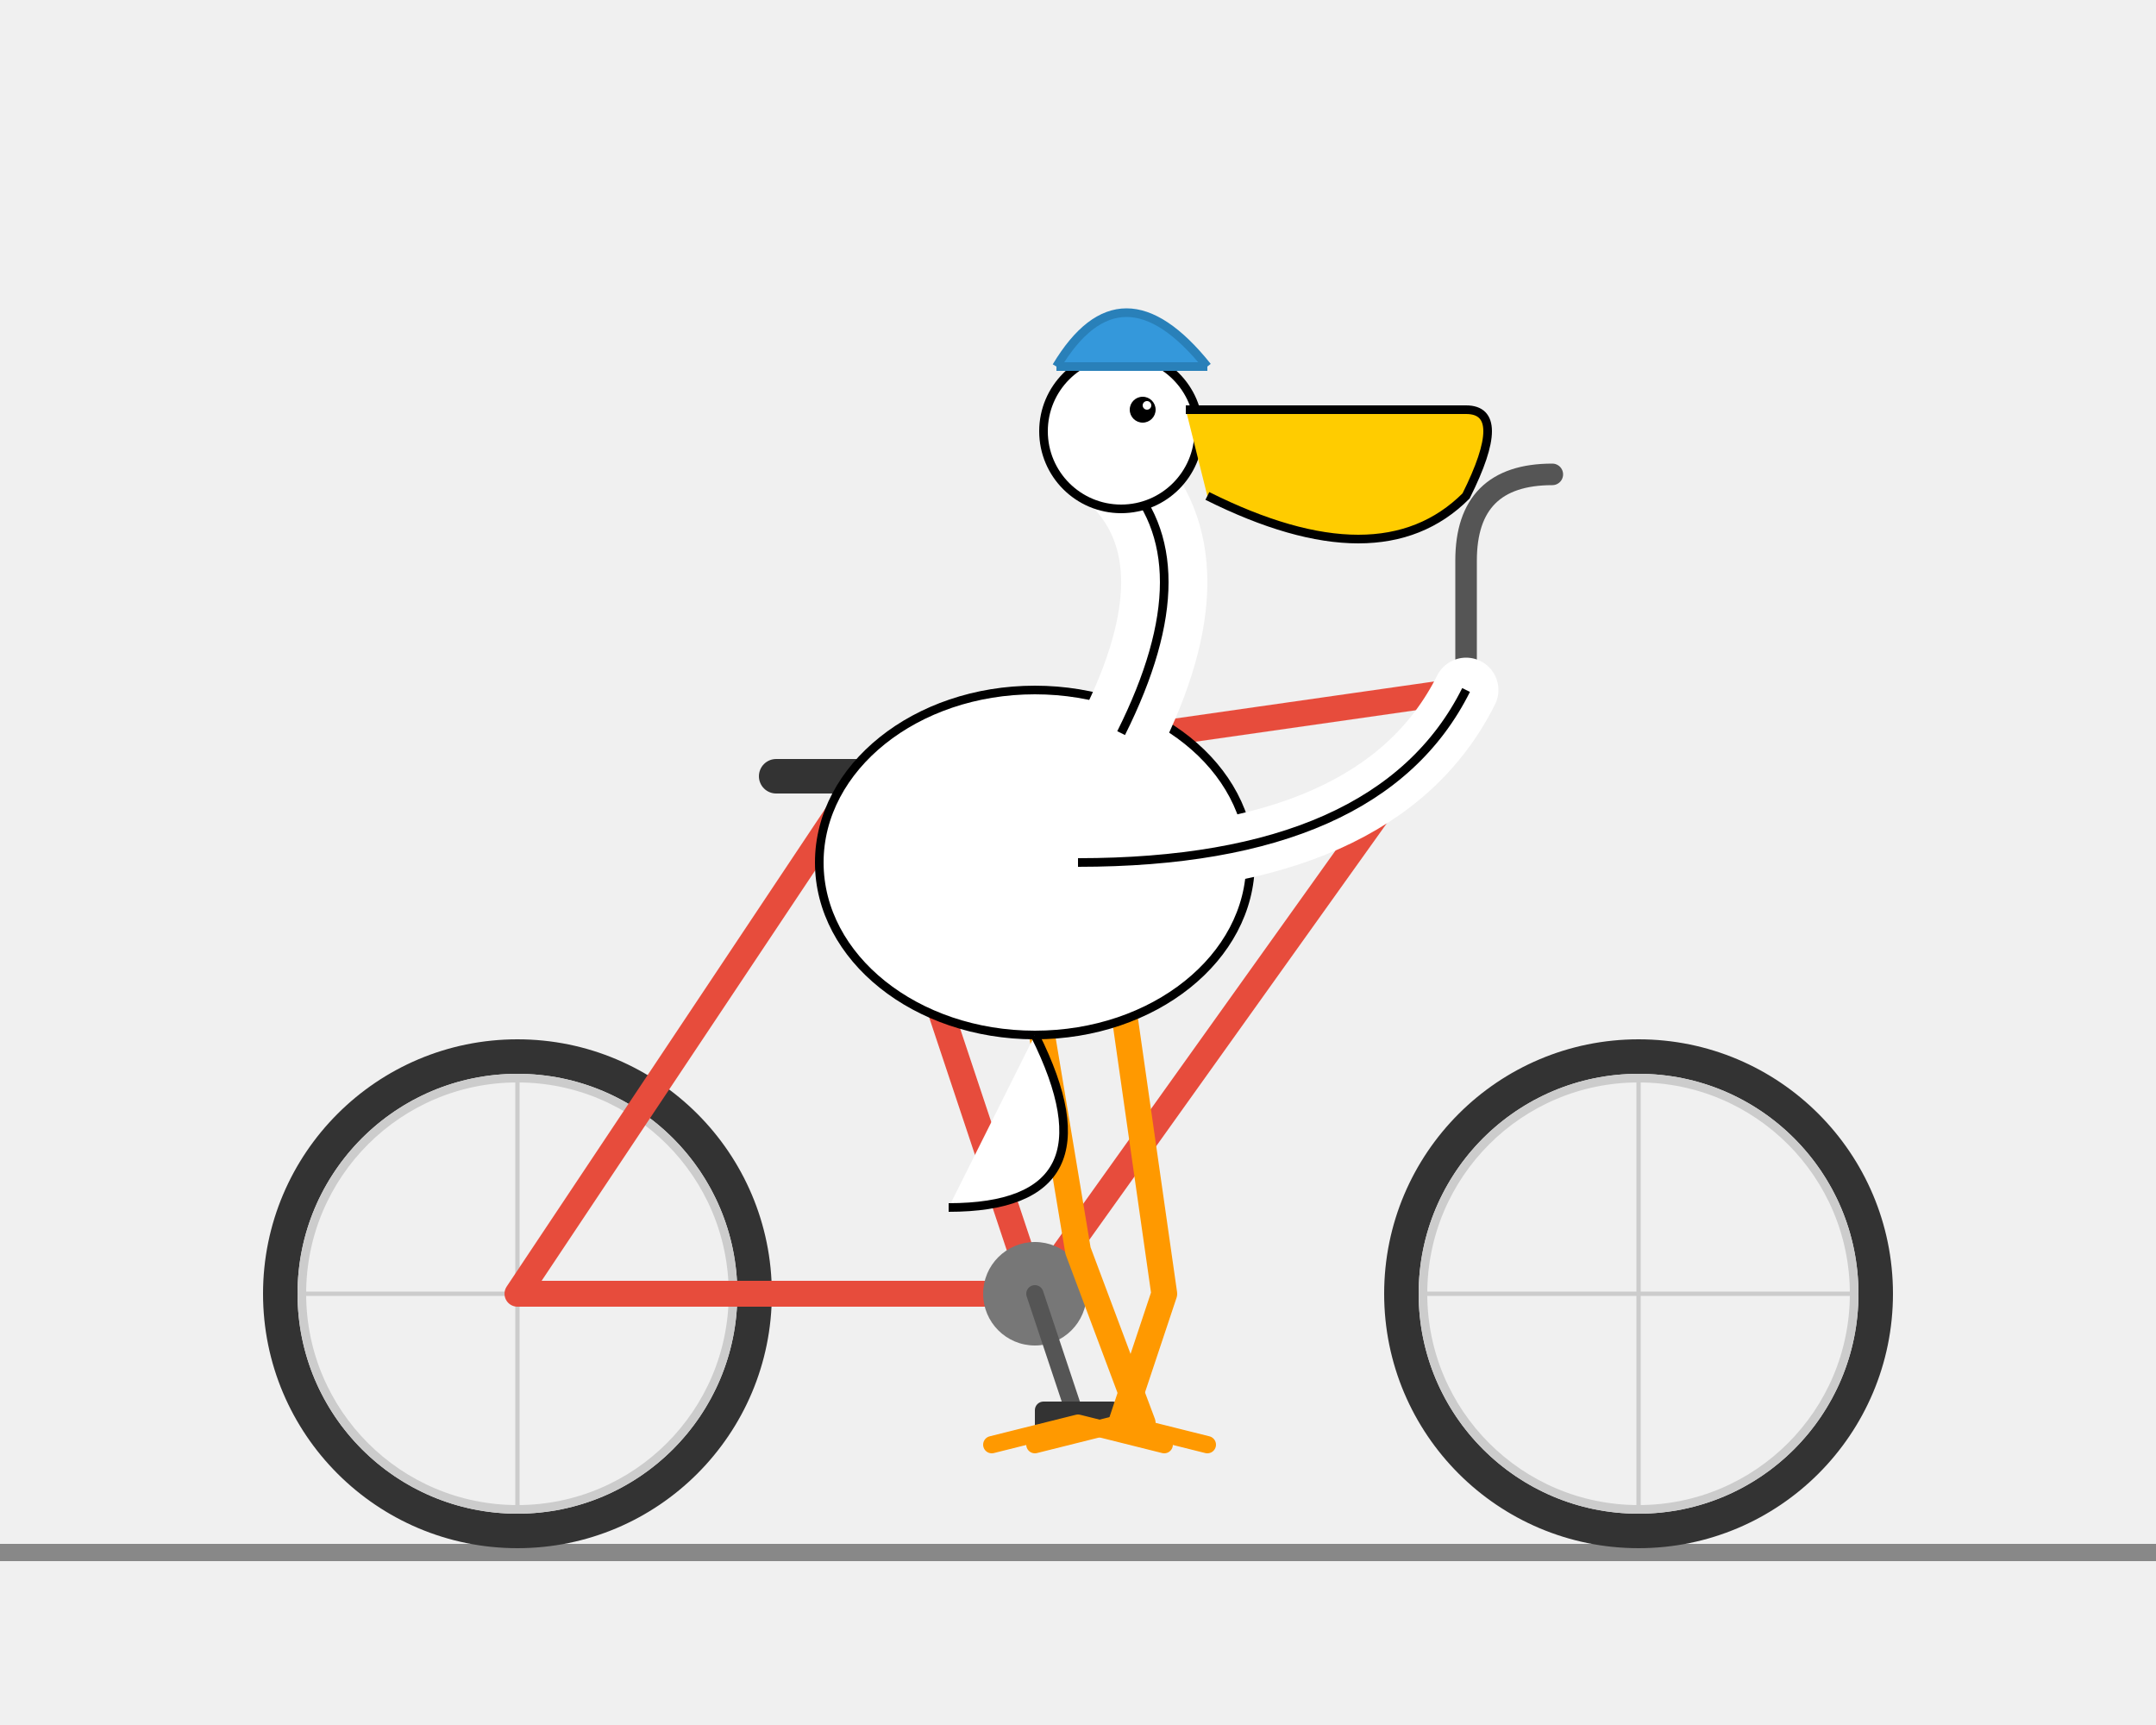
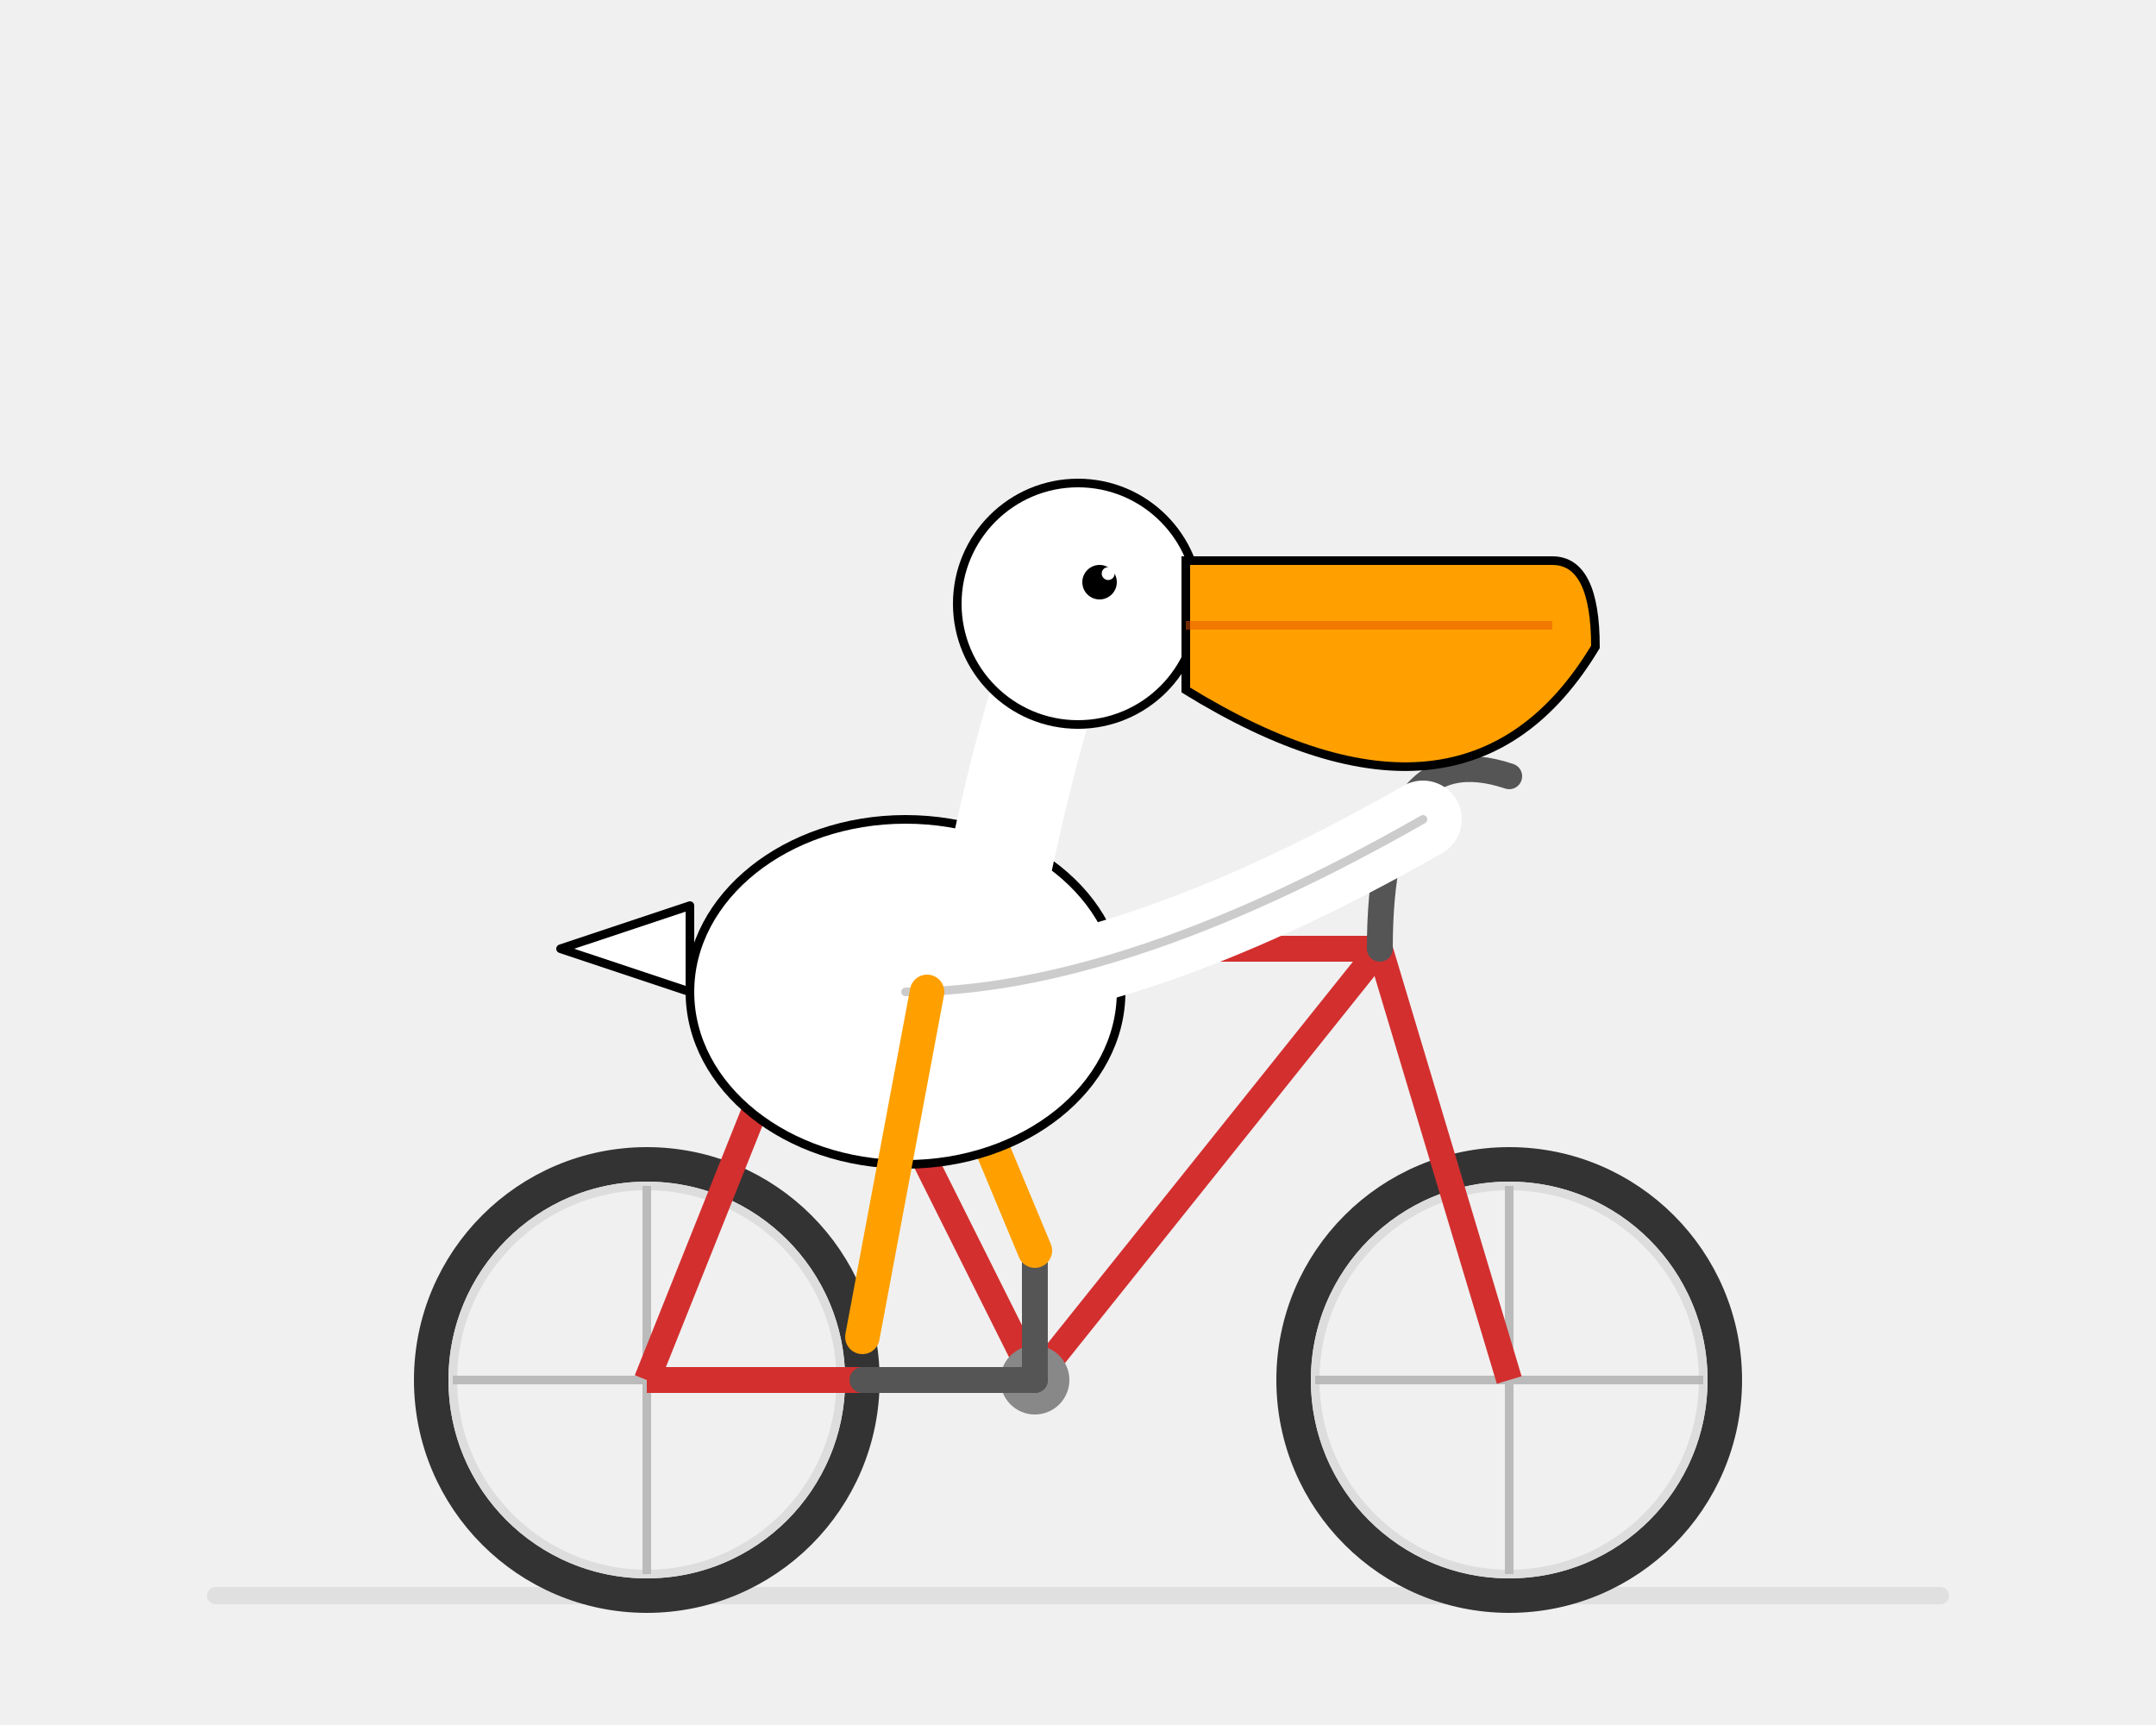
- <svg xmlns="http://www.w3.org/2000/svg" width="500" height="400" viewBox="0 0 500 400">
-   <line x1="0" y1="360" x2="500" y2="360" stroke="#888" stroke-width="4" />
-   <g id="bicycle">
-     <g stroke="none">
-       <circle cx="120" cy="300" r="55" fill="none" stroke="#333" stroke-width="8" />
-       <circle cx="120" cy="300" r="50" fill="none" stroke="#ccc" stroke-width="2" />
-       <path d="M120 250 L120 350 M70 300 L170 300" stroke="#ccc" stroke-width="1" />
-       <circle cx="380" cy="300" r="55" fill="none" stroke="#333" stroke-width="8" />
-       <circle cx="380" cy="300" r="50" fill="none" stroke="#ccc" stroke-width="2" />
-       <path d="M380 250 L380 350 M330 300 L430 300" stroke="#ccc" stroke-width="1" />
+ <svg xmlns="http://www.w3.org/2000/svg" viewBox="0 0 500 400">
+   <line x1="50" y1="370" x2="450" y2="370" stroke="#e0e0e0" stroke-width="4" stroke-linecap="round" />
+   <g transform="translate(150, 320)">
+     <circle r="50" fill="none" stroke="#333" stroke-width="8" />
+     <circle r="45" fill="none" stroke="#ddd" stroke-width="2" />
+     <g stroke="#bbb" stroke-width="2">
+       <line x1="0" y1="-45" x2="0" y2="45" />
+       <line x1="-45" y1="0" x2="45" y2="0" />
    </g>
-     <path d="M120 300 L240 300 L200 180 L120 300" fill="none" stroke="#e74c3c" stroke-width="6" stroke-linejoin="round" stroke-linecap="round" />
-     <path d="M200 180 L340 160 L240 300" fill="none" stroke="#e74c3c" stroke-width="6" stroke-linejoin="round" stroke-linecap="round" />
-     <line x1="200" y1="180" x2="180" y2="180" stroke="#e74c3c" stroke-width="6" stroke-linecap="round" />
-     <path d="M340 160 L340 130 Q340 110 360 110" fill="none" stroke="#555" stroke-width="5" stroke-linecap="round" />
-     <path d="M180 180 L220 180" stroke="#333" stroke-width="8" stroke-linecap="round" />
-     <circle cx="240" cy="300" r="12" fill="#777" />
-     <line x1="240" y1="300" x2="250" y2="330" stroke="#555" stroke-width="4" stroke-linecap="round" />
-     <rect x="240" y="325" width="20" height="8" fill="#333" rx="2" />
  </g>
-   <g id="pelican">
-     <path d="M240 230 L250 290 L265 330" fill="none" stroke="#ff9900" stroke-width="6" stroke-linecap="round" stroke-linejoin="round" />
-     <path d="M260 230 L270 300 L260 330" fill="none" stroke="#ff9900" stroke-width="6" stroke-linecap="round" stroke-linejoin="round" />
-     <path d="M260 330 L240 335 M260 330 L280 335" stroke="#ff9900" stroke-width="4" stroke-linecap="round" />
-     <path d="M250 330 L230 335 M250 330 L270 335" stroke="#ff9900" stroke-width="4" stroke-linecap="round" />
-     <ellipse cx="240" cy="200" rx="50" ry="40" fill="#fff" stroke="#000" stroke-width="2" />
-     <path d="M240 240 Q260 280 220 280" fill="#fff" stroke="#000" stroke-width="2" />
-     <path d="M250 200 Q320 200 340 160" fill="none" stroke="#fff" stroke-width="15" stroke-linecap="round" />
-     <path d="M250 200 Q320 200 340 160" fill="none" stroke="#000" stroke-width="2" />
-     <path d="M260 170 Q280 130 260 110" fill="none" stroke="#fff" stroke-width="20" stroke-linecap="round" />
-     <path d="M260 170 Q280 130 260 110" fill="none" stroke="#000" stroke-width="2" />
-     <circle cx="260" cy="100" r="18" fill="#fff" stroke="#000" stroke-width="2" />
-     <path d="M275 95 L340 95 Q350 95 340 115 Q320 135 280 115" fill="#ffcc00" stroke="#000" stroke-width="2" />
-     <line x1="275" y1="95" x2="340" y2="95" stroke="#000" stroke-width="1" />
-     <circle cx="265" cy="95" r="3" fill="#000" />
-     <circle cx="266" cy="94" r="1" fill="#fff" />
-     <path d="M245 85 Q260 60 280 85" fill="#3498db" stroke="#2980b9" stroke-width="2" />
-     <line x1="245" y1="85" x2="280" y2="85" stroke="#2980b9" stroke-width="2" />
+   <g transform="translate(350, 320)">
+     <circle r="50" fill="none" stroke="#333" stroke-width="8" />
+     <circle r="45" fill="none" stroke="#ddd" stroke-width="2" />
+     <g stroke="#bbb" stroke-width="2">
+       <line x1="0" y1="-45" x2="0" y2="45" />
+       <line x1="-45" y1="0" x2="45" y2="0" />
+     </g>
  </g>
+   <path d="M150 320 L240 320 L190 220 L150 320" fill="none" stroke="#D32F2F" stroke-width="6" stroke-linejoin="round" />
+   <path d="M240 320 L320 220 L350 320" fill="none" stroke="#D32F2F" stroke-width="6" stroke-linejoin="round" />
+   <path d="M190 220 L320 220" fill="none" stroke="#D32F2F" stroke-width="6" stroke-linejoin="round" />
+   <path d="M170 220 L210 220" stroke="black" stroke-width="10" stroke-linecap="round" />
+   <path d="M320 220 Q320 170 350 180" fill="none" stroke="#555" stroke-width="6" stroke-linecap="round" />
+   <circle cx="240" cy="320" r="8" fill="#888" />
+   <line x1="240" y1="320" x2="240" y2="290" stroke="#555" stroke-width="6" stroke-linecap="round" />
+   <line x1="240" y1="320" x2="200" y2="320" stroke="#555" stroke-width="6" stroke-linecap="round" />
+   <line x1="215" y1="230" x2="240" y2="290" stroke="#FFA000" stroke-width="8" stroke-linecap="round" />
+   <path d="M160 230 L130 220 L160 210 Z" fill="white" stroke="black" stroke-width="2" stroke-linejoin="round" />
+   <ellipse cx="210" cy="230" rx="50" ry="40" fill="white" stroke="black" stroke-width="2" />
+   <path d="M230 210 Q240 160 250 140" stroke="white" stroke-width="24" fill="none" stroke-linecap="round" />
+   <circle cx="250" cy="140" r="28" fill="white" stroke="black" stroke-width="2" />
+   <path d="M275 130 L360 130 Q370 130 370 150 Q340 200 275 160 Z" fill="#FFA000" stroke="black" stroke-width="2" />
+   <path d="M275 145 L360 145" stroke="#E65100" stroke-width="2" fill="none" opacity="0.5" />
+   <circle cx="255" cy="135" r="4" fill="black" />
+   <circle cx="257" cy="133" r="1.5" fill="white" />
+   <path d="M210 230 Q260 230 330 190" stroke="white" stroke-width="18" fill="none" stroke-linecap="round" />
+   <path d="M210 230 Q260 230 330 190" stroke="black" stroke-width="2" fill="none" stroke-linecap="round" opacity="0.2" />
+   <line x1="215" y1="230" x2="200" y2="310" stroke="#FFA000" stroke-width="8" stroke-linecap="round" />
</svg>
